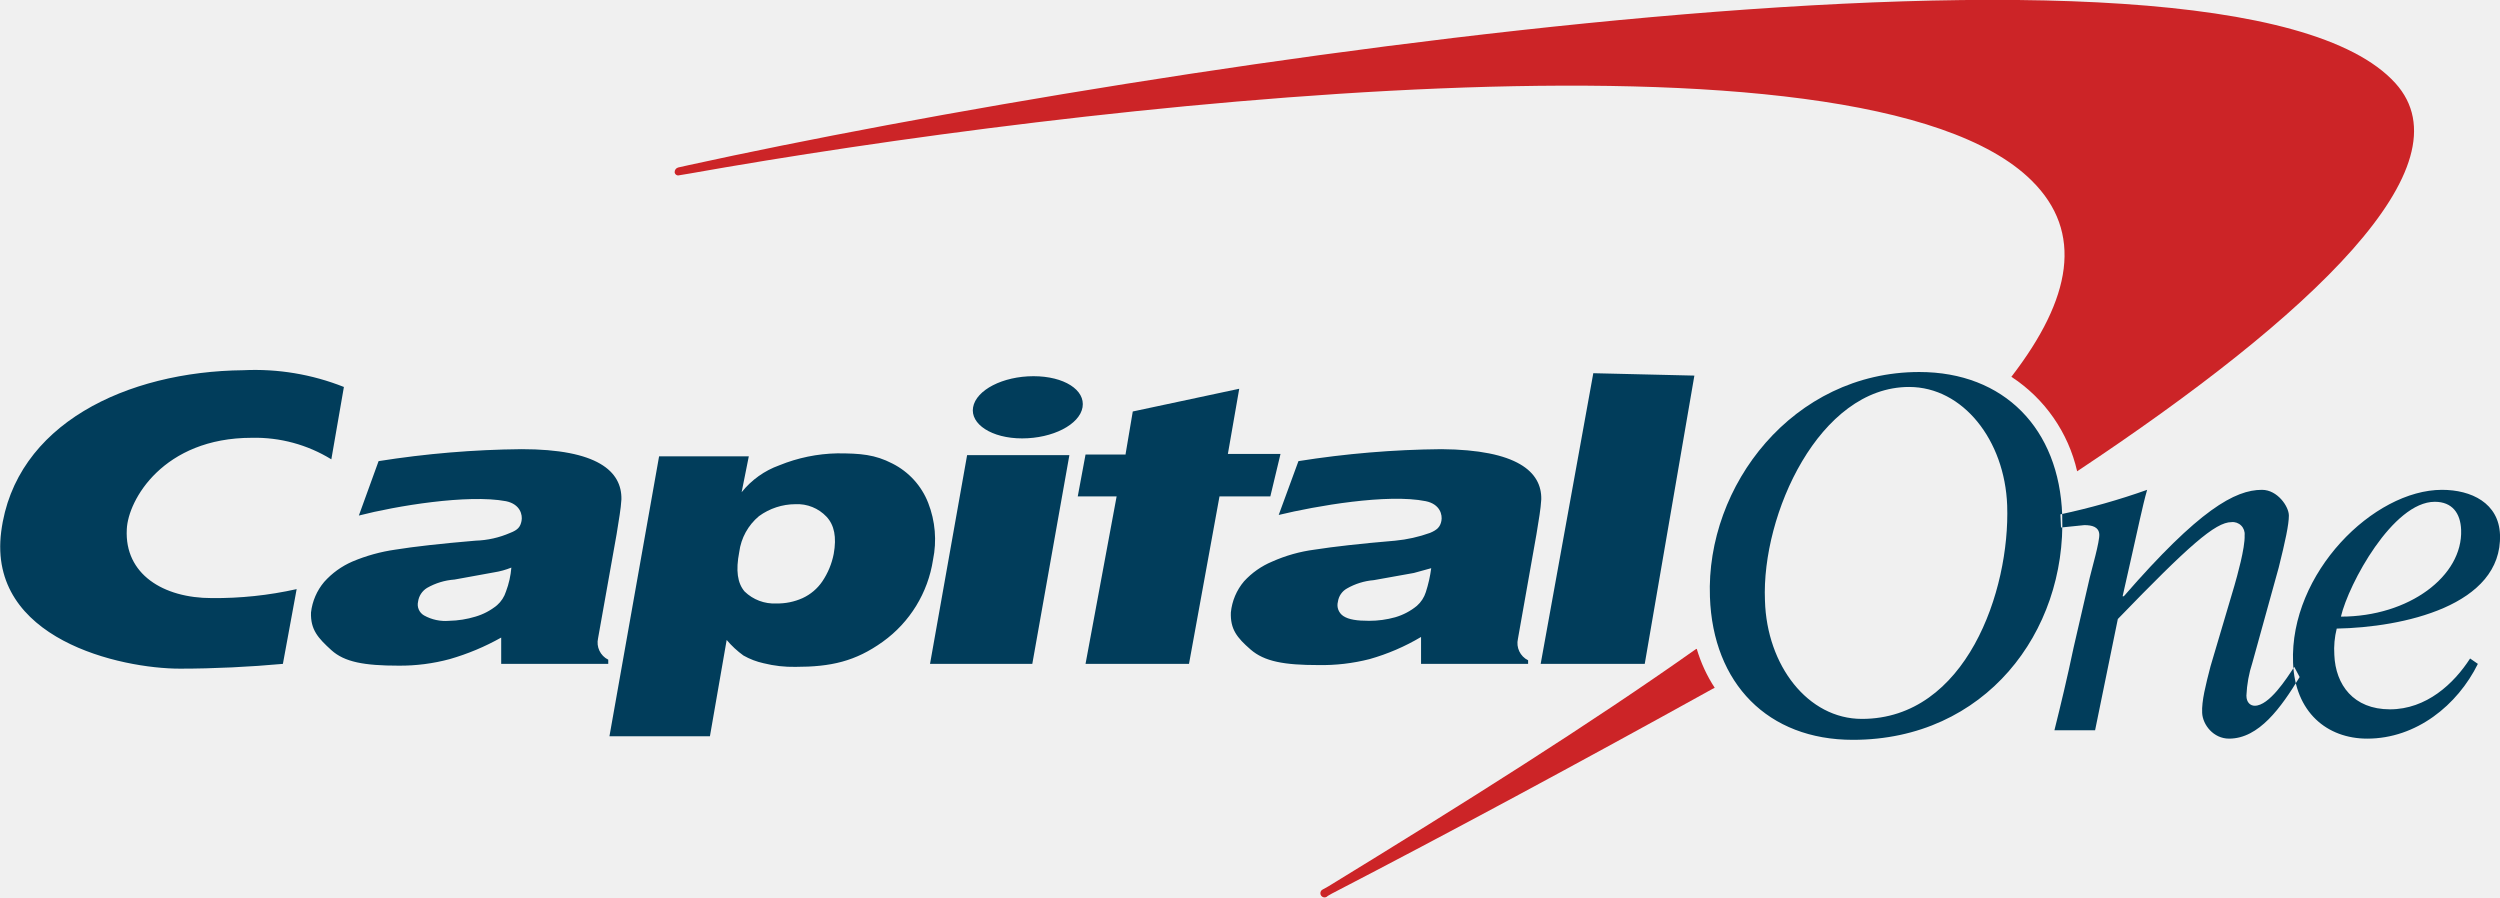
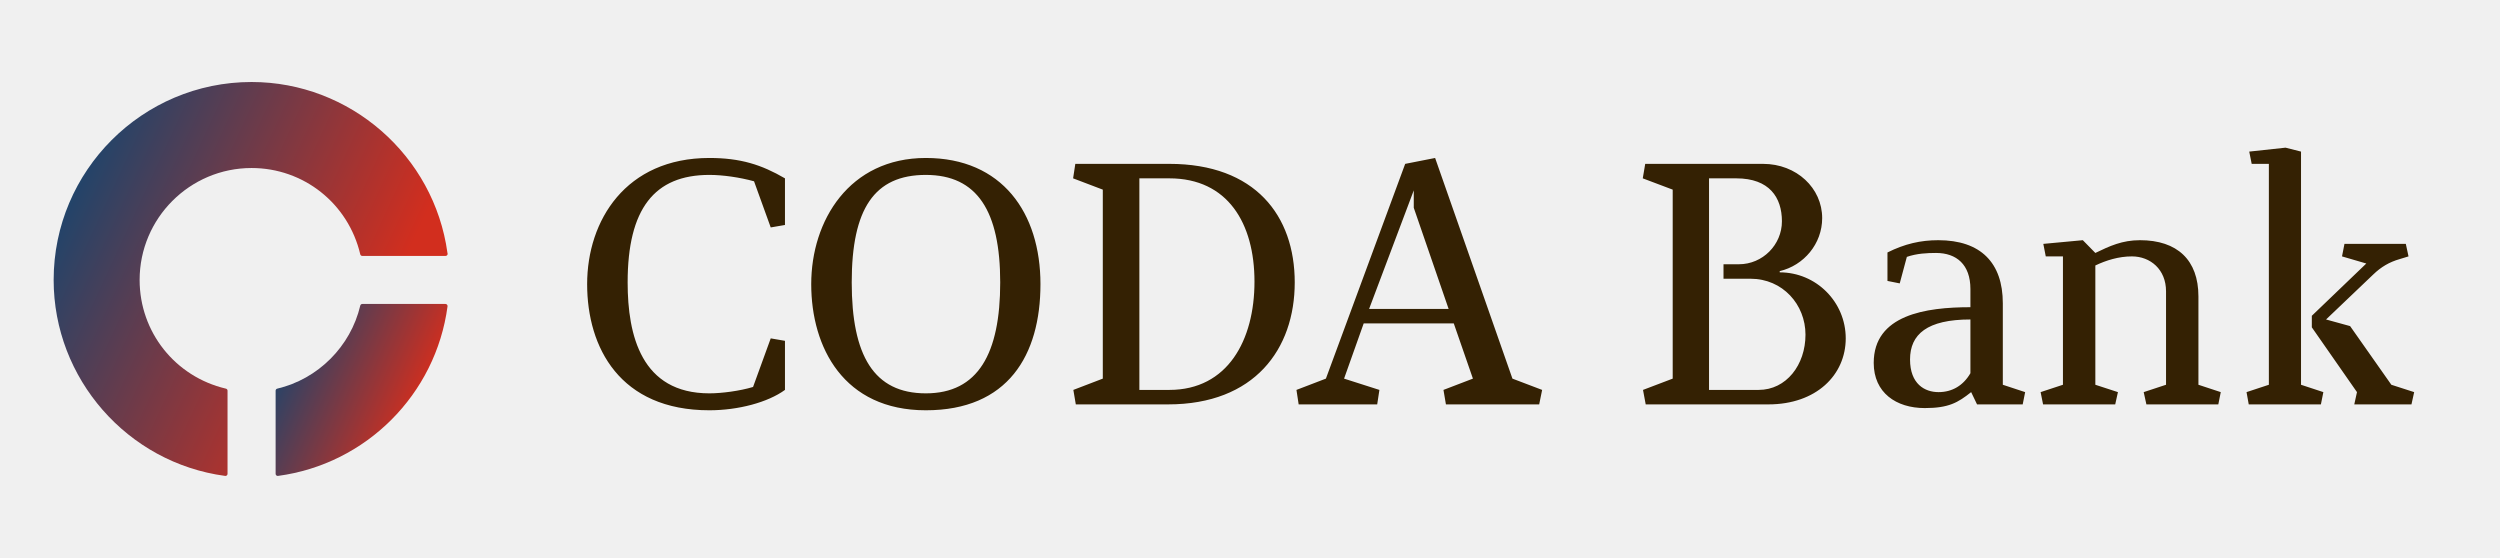
- <svg xmlns="http://www.w3.org/2000/svg" aria-label="Capital One" version="1.1" viewBox="0 0 418 150">
-   <path d="M283.7,108.5h-.1c-17.8,12.6-38.8,25.8-61.5,39.7l-.9.5a.7.7,0,1,0,.8,1.1l.7-.4c19.3-10,41.4-21.9,63.6-34.2l.4-.2A24.7,24.7,0,0,1,283.7,108.5ZM400.5,13.9c-28-30.9-208.6-3.1-285.3,13.7l-1.8.4a.8.8,0,0,0-.6.8.6.6,0,0,0,.8.5l1.8-.3C179,17.7,311.3,2,339.7,30.2c8.7,8.6,6.7,19.7-3.4,32.8a25.7,25.7,0,0,1,11,15.8C386.6,52.7,413,27.7,400.5,13.9Z" fill="#cc2427" />
-   <g fill="#013d5b">
-     <path d="m133 84.3a10.4 10.4 0 0 0-6.1 2 9.4 9.4 0 0 0-3.3 6c-0.6 3.1-0.3 5.2 0.9 6.6a7.1 7.1 0 0 0 5.3 2 10.2 10.2 0 0 0 4.4-0.9 8.1 8.1 0 0 0 3.3-2.8 12.5 12.5 0 0 0 1.9-4.6c0.5-2.8 0.1-4.8-1.2-6.2a6.7 6.7 0 0 0-5.2-2.1zm-31.1 38.8 8.3-46.8h15l-1.2 6a14.2 14.2 0 0 1 6.3-4.5 27 27 0 0 1 9.7-2c3.9 0 6.3 0.2 9.2 1.7a12.4 12.4 0 0 1 6 6.6 16.8 16.8 0 0 1 0.8 9.5 20.7 20.7 0 0 1-8.4 13.7c-4.6 3.3-8.7 4.2-14.6 4.2a20.4 20.4 0 0 1-5.3-0.6 12.1 12.1 0 0 1-3.4-1.3 15.5 15.5 0 0 1-2.8-2.6l-2.8 16.1zm173.1-12.1h-17.4l8.8-48.6 16.9 0.4zm-86.8-35.1 1.2-7.1 17.8-3.8-1.9 10.9h8.8l-1.7 7.1h-8.5l-5.1 28h-17.3l5.2-28h-6.5l1.3-7h6.7zm-138.6 22.6a62.3 62.3 0 0 1-14.2 1.5c-8.1 0-14.6-4-14.2-11.5 0.2-4.9 6.1-15.3 20.9-15.3a24.3 24.3 0 0 1 13.3 3.6l2.1-12.1a40.3 40.3 0 0 0-16.8-2.8c-19.5 0.2-38.2 9-40.5 27s20 22.9 29.9 22.9c5.7 0 11.7-0.3 17.2-0.8zm189.7-3.5-2.9 0.8-6.7 1.2a10.8 10.8 0 0 0-4.5 1.4 3 3 0 0 0-1.5 2.2 2.2 2.2 0 0 0 0.9 2.4c0.9 0.6 2.3 0.8 4.3 0.8a16.1 16.1 0 0 0 4.4-0.6 10.2 10.2 0 0 0 3.6-1.9 5.1 5.1 0 0 0 1.5-2.3 22.4 22.4 0 0 0 0.9-4zm18.4-11.5c-0.1 1.7-0.4 3.3-0.8 5.8l-3.1 17.5a3.2 3.2 0 0 0 1.7 3.6v0.6h-17.9v-4.5a36 36 0 0 1-8.6 3.7 32.2 32.2 0 0 1-8.6 1c-5.7 0-9-0.6-11.3-2.6s-3.4-3.4-3.3-6.2a9.5 9.5 0 0 1 2.2-5.2 13.3 13.3 0 0 1 4.7-3.3 25.4 25.4 0 0 1 7.1-2c3.2-0.5 7.6-1 13.5-1.5a24 24 0 0 0 5.8-1.3c1.2-0.5 1.7-1 1.9-2s-0.2-2.8-2.6-3.3c-6.4-1.3-18.4 0.8-24.6 2.3l3.3-9a161.7 161.7 0 0 1 23.9-2c12.7 0.1 16.8 3.8 16.7 8.4zm-102.2 27.5 6.2-34.9h17.1l-6.2 34.9zm7.2-42.9c0.5-2.9 5-5.2 10.1-5.2s8.7 2.3 8.2 5.2-5 5.2-10.1 5.2-8.7-2.4-8.2-5.2zm-77.2 26.8a13 13 0 0 1-2.9 0.8l-6.6 1.2a10.8 10.8 0 0 0-4.6 1.4 3.2 3.2 0 0 0-1.5 2.3 2.1 2.1 0 0 0 1 2.3 7.3 7.3 0 0 0 4.2 0.9 16.2 16.2 0 0 0 4.4-0.7 10.2 10.2 0 0 0 3.6-1.9 5.1 5.1 0 0 0 1.5-2.3 14.7 14.7 0 0 0 0.9-4zm18.4-11.4c-0.1 1.7-0.4 3.2-0.8 5.8l-3.1 17.4a3.2 3.2 0 0 0 1.7 3.6v0.7h-17.9v-4.4a40.2 40.2 0 0 1-8.6 3.6 31.8 31.8 0 0 1-8.5 1.1c-5.8 0-9.1-0.6-11.3-2.6s-3.5-3.4-3.4-6.3a9.6 9.6 0 0 1 2.2-5.1 13.5 13.5 0 0 1 4.7-3.4 28.9 28.9 0 0 1 7.2-2c3.1-0.5 7.5-1 13.4-1.5a15.7 15.7 0 0 0 5.8-1.3c1.3-0.5 1.7-1 1.9-2s-0.2-2.8-2.6-3.3c-6.4-1.2-18.4 0.8-24.6 2.4l3.3-9.1a162.8 162.8 0 0 1 23.9-2c12.7 0 16.8 3.7 16.7 8.4z" />
-     <path d="m344.6 88.2 3.9-0.4c1.3 0 2.4 0.3 2.5 1.5s-1.3 6-1.6 7.3l-2.7 11.7c-1 4.8-2.2 9.8-3.2 13.8h6.8l3.8-18.6c11.8-12.2 16.3-16.2 19-16.2a2 2 0 0 1 2.2 2.2c0.1 2.1-1.3 7-1.7 8.4l-4 13.5c-0.8 3.1-1.5 5.8-1.4 7.8s1.9 4.3 4.5 4.3c5 0 8.7-5.2 11.8-10.3l-0.9-1.7c-1.3 2-4.2 6.5-6.6 6.5-0.7 0-1.4-0.5-1.4-1.7a20.5 20.5 0 0 1 1-5.5l4.4-15.9c1.1-4.4 1.7-7.2 1.7-8.7s-1.9-4.3-4.5-4.3c-4.5 0-10.5 3.3-23.1 17.8h-0.2l1.6-7.1c0.9-3.9 1.7-7.9 2.5-10.7a114.5 114.5 0 0 1-14.5 4.1zm66.9 0.4c-0.1-2.8-1.5-4.7-4.4-4.7-7 0-14.4 13.7-15.7 19.2 11.4 0 20.4-6.8 20.1-14.5zm1.5 21.5 1.3 0.9c-3.4 6.9-10.3 12.5-18.5 12.5-6.7 0-12.1-4.4-12.4-12.7-0.6-15 13.5-28.9 24.9-28.9 4.9 0 9.5 2.2 9.7 7.5 0.4 11.9-16.3 15.5-27.3 15.7a14.3 14.3 0 0 0-0.4 4.4c0.2 5 3.2 9.1 9.3 9.1s10.7-4.3 13.4-8.5zm-117.9-9.7c0.3 10.9 7.2 19.8 16.2 19.8 17.4 0 24.8-21.4 24.3-35.7-0.4-10.9-7.4-19.8-16.4-19.8-15 0-24.7 21.3-24.1 35.7zm-9.2-0.6c-0.7-18.6 13.9-37.6 35-37.6 14.2 0 23.4 9.5 23.9 23.9 0.7 19.6-12.9 37.6-35 37.6-14.2 0-23.4-9.4-23.9-23.9z" />
+ <svg xmlns="http://www.w3.org/2000/svg" width="100%" height="100%" viewBox="0 0 233 52" version="1.1" xmlnsXlink="http://www.w3.org/1999/xlink" xmlSpace="preserve" xmlnsSerif="http://www.serif.com/" style="fill-rule:evenodd;clip-rule:evenodd;stroke-linejoin:round;stroke-miterlimit:2;">
+   <g transform="matrix(1,0,0,1,-35,-124)">
+     <rect x="0" y="0" width="300" height="300" style="fill:white;fill-opacity:0;" />
  </g>
+   <g id="af490a86-05af-4786-92f1-24f7b461607c" transform="matrix(2.28746,0,0,2.28746,53.7609,13.671)">
+     <path d="M5.4,10.05C2.63,10.05 2.07,7.69 2.07,5.53C2.07,2.53 3.16,1.15 5.4,1.15C5.95,1.15 6.64,1.25 7.22,1.41L7.9,3.29L8.48,3.19L8.48,1.29C7.52,0.73 6.66,0.46 5.4,0.46C1.99,0.46 0.42,3.01 0.42,5.6C0.42,8.19 1.76,10.74 5.4,10.74C6.57,10.74 7.78,10.42 8.48,9.91L8.48,7.91L7.9,7.81L7.18,9.79C6.65,9.95 5.91,10.05 5.4,10.05ZM14.22,0.46C11.1,0.46 9.55,3.01 9.55,5.6C9.55,8.19 10.88,10.74 14.22,10.74C17.56,10.74 18.89,8.5 18.89,5.6C18.89,2.7 17.33,0.46 14.22,0.46ZM14.22,1.15C16.31,1.15 17.25,2.62 17.25,5.53C17.25,8.43 16.35,10.05 14.22,10.05C12.1,10.05 11.2,8.51 11.2,5.53C11.2,2.53 12.12,1.15 14.22,1.15ZM24.14,1.29C26.52,1.29 27.61,3.12 27.61,5.5C27.61,7.88 26.52,9.91 24.14,9.91L22.92,9.91L22.92,1.29L24.14,1.29ZM24.09,10.5C27.61,10.5 29.25,8.25 29.25,5.53C29.25,2.81 27.64,0.7 24.14,0.7L20.31,0.7L20.22,1.29L21.43,1.75L21.43,9.45L20.23,9.91L20.33,10.5L24.09,10.5ZM33.75,0.7L30.52,9.45L29.32,9.91L29.41,10.5L32.61,10.5L32.7,9.91L31.26,9.45L32.06,7.2L35.73,7.2L36.51,9.45L35.31,9.91L35.41,10.5L39.21,10.5L39.33,9.91L38.12,9.45L34.97,0.46L33.75,0.7ZM34.1,1.78L34.1,2.49L35.52,6.61L32.28,6.61L34.1,1.78ZM46.13,1.29L47.24,1.29C48.59,1.29 49.1,2.07 49.1,3.04C49.1,4 48.31,4.79 47.35,4.79L46.72,4.79L46.72,5.38L47.82,5.38C49.13,5.38 50.06,6.43 50.06,7.66C50.06,8.89 49.28,9.91 48.15,9.91L46.13,9.91L46.13,1.29ZM48.55,10.5C50.5,10.5 51.7,9.3 51.7,7.81C51.7,6.33 50.5,5.12 49.01,5.12L49.01,5.07C49.99,4.84 50.74,3.96 50.74,2.91C50.74,1.69 49.7,0.7 48.33,0.7L43.53,0.7L43.43,1.29L44.65,1.75L44.65,9.45L43.44,9.91L43.55,10.5L48.55,10.5ZM53.4,5.47L53.9,5.57L54.19,4.49C54.59,4.35 55.02,4.33 55.38,4.33C56.21,4.33 56.78,4.8 56.78,5.8L56.78,6.54C54.96,6.54 52.84,6.85 52.84,8.81C52.84,10.02 53.75,10.65 54.92,10.65C55.89,10.65 56.27,10.43 56.81,10L57.05,10.5L58.91,10.5L59.01,10L58.1,9.7L58.1,6.38C58.1,4.73 57.2,3.81 55.47,3.81C54.75,3.81 54.1,3.96 53.4,4.31L53.4,5.47ZM56.78,9.23C56.49,9.73 56.04,10 55.48,10C54.92,10 54.32,9.67 54.32,8.67C54.32,7.64 55.02,7.04 56.78,7.04L56.78,9.23ZM61.87,9.7L61.87,4.84C62.31,4.63 62.82,4.47 63.36,4.47C64.11,4.47 64.75,5 64.75,5.89L64.75,9.7L63.84,10L63.95,10.5L66.88,10.5L66.98,10L66.07,9.7L66.07,6.1C66.07,4.62 65.21,3.81 63.69,3.81C62.96,3.81 62.45,4.05 61.87,4.33L61.36,3.81L59.75,3.96L59.85,4.47L60.55,4.47L60.55,9.7L59.64,10L59.74,10.5L62.68,10.5L62.79,10L61.87,9.7ZM70.25,9.7L70.25,0.2L69.62,0.04L68.14,0.2L68.24,0.7L68.94,0.7L68.94,9.7L68.03,10L68.12,10.5L71.06,10.5L71.16,10L70.25,9.7ZM74.52,3.96L74.63,4.47L74.27,4.58C73.85,4.7 73.51,4.9 73.19,5.21L71.27,7.04L72.25,7.31L73.93,9.7L74.86,10L74.75,10.5L72.42,10.5L72.53,10L70.69,7.36L70.69,6.89L72.91,4.76L71.92,4.47L72.02,3.96L74.52,3.96Z" style="fill:rgb(52,33,3);fill-rule:nonzero;" />
+   </g>
+   <g id="_07cff9c7-0c5c-4fac-beb4-dd7264c2dca2" serifId="07cff9c7-0c5c-4fac-beb4-dd7264c2dca2" transform="matrix(0.765028,0,0,0.765028,5,7.639)">
+     <path d="M47.732,27.045L37.604,27.045C37.486,27.045 37.383,27.126 37.355,27.241C36.183,32.219 32.212,36.191 27.238,37.362C27.123,37.39 27.042,37.493 27.042,37.611L27.042,47.74C27.043,47.88 27.158,47.995 27.298,47.995L27.331,47.993C38.06,46.561 46.554,38.066 47.986,27.335C47.995,27.262 47.973,27.188 47.925,27.132C47.876,27.077 47.806,27.045 47.732,27.045Z" style="fill:url(#_Linear1);fill-rule:nonzero;" />
+     <path d="M24.112,10.484C30.454,10.484 35.899,14.807 37.354,20.999C37.381,21.113 37.484,21.194 37.603,21.194L47.732,21.194C47.737,21.196 47.741,21.194 47.745,21.194C47.885,21.194 48,21.079 48,20.939C48,20.901 47.992,20.863 47.975,20.828C46.348,8.952 36.104,0.005 24.112,0.005C10.817,0.005 0,10.822 0,24.12C0,36.138 8.982,46.399 20.895,47.993L20.929,47.995L20.932,47.995C21.07,47.995 21.184,47.881 21.184,47.743L21.184,37.611C21.184,37.493 21.103,37.389 20.988,37.362C14.798,35.906 10.474,30.46 10.474,24.12C10.474,16.601 16.592,10.484 24.112,10.484Z" style="fill:url(#_Linear2);fill-rule:nonzero;" />
+   </g>
+   <defs>
+     <linearGradient id="_Linear1" x1="0" y1="0" x2="1" y2="0" gradientUnits="userSpaceOnUse" gradientTransform="matrix(18.9836,8.85385,-8.85385,18.9836,27.042,27.045)">
+       <stop offset="0" style="stop-color:rgb(0,72,120);stop-opacity:1" />
+       <stop offset="1" style="stop-color:rgb(210,46,30);stop-opacity:1" />
+     </linearGradient>
+     <linearGradient id="_Linear2" x1="0" y1="0" x2="1" y2="0" gradientUnits="userSpaceOnUse" gradientTransform="matrix(43.5032,20.2815,-20.2815,43.5032,-4.33681e-19,0.005)">
+       <stop offset="0" style="stop-color:rgb(0,72,120);stop-opacity:1" />
+       <stop offset="1" style="stop-color:rgb(210,46,30);stop-opacity:1" />
+     </linearGradient>
+   </defs>
</svg>
